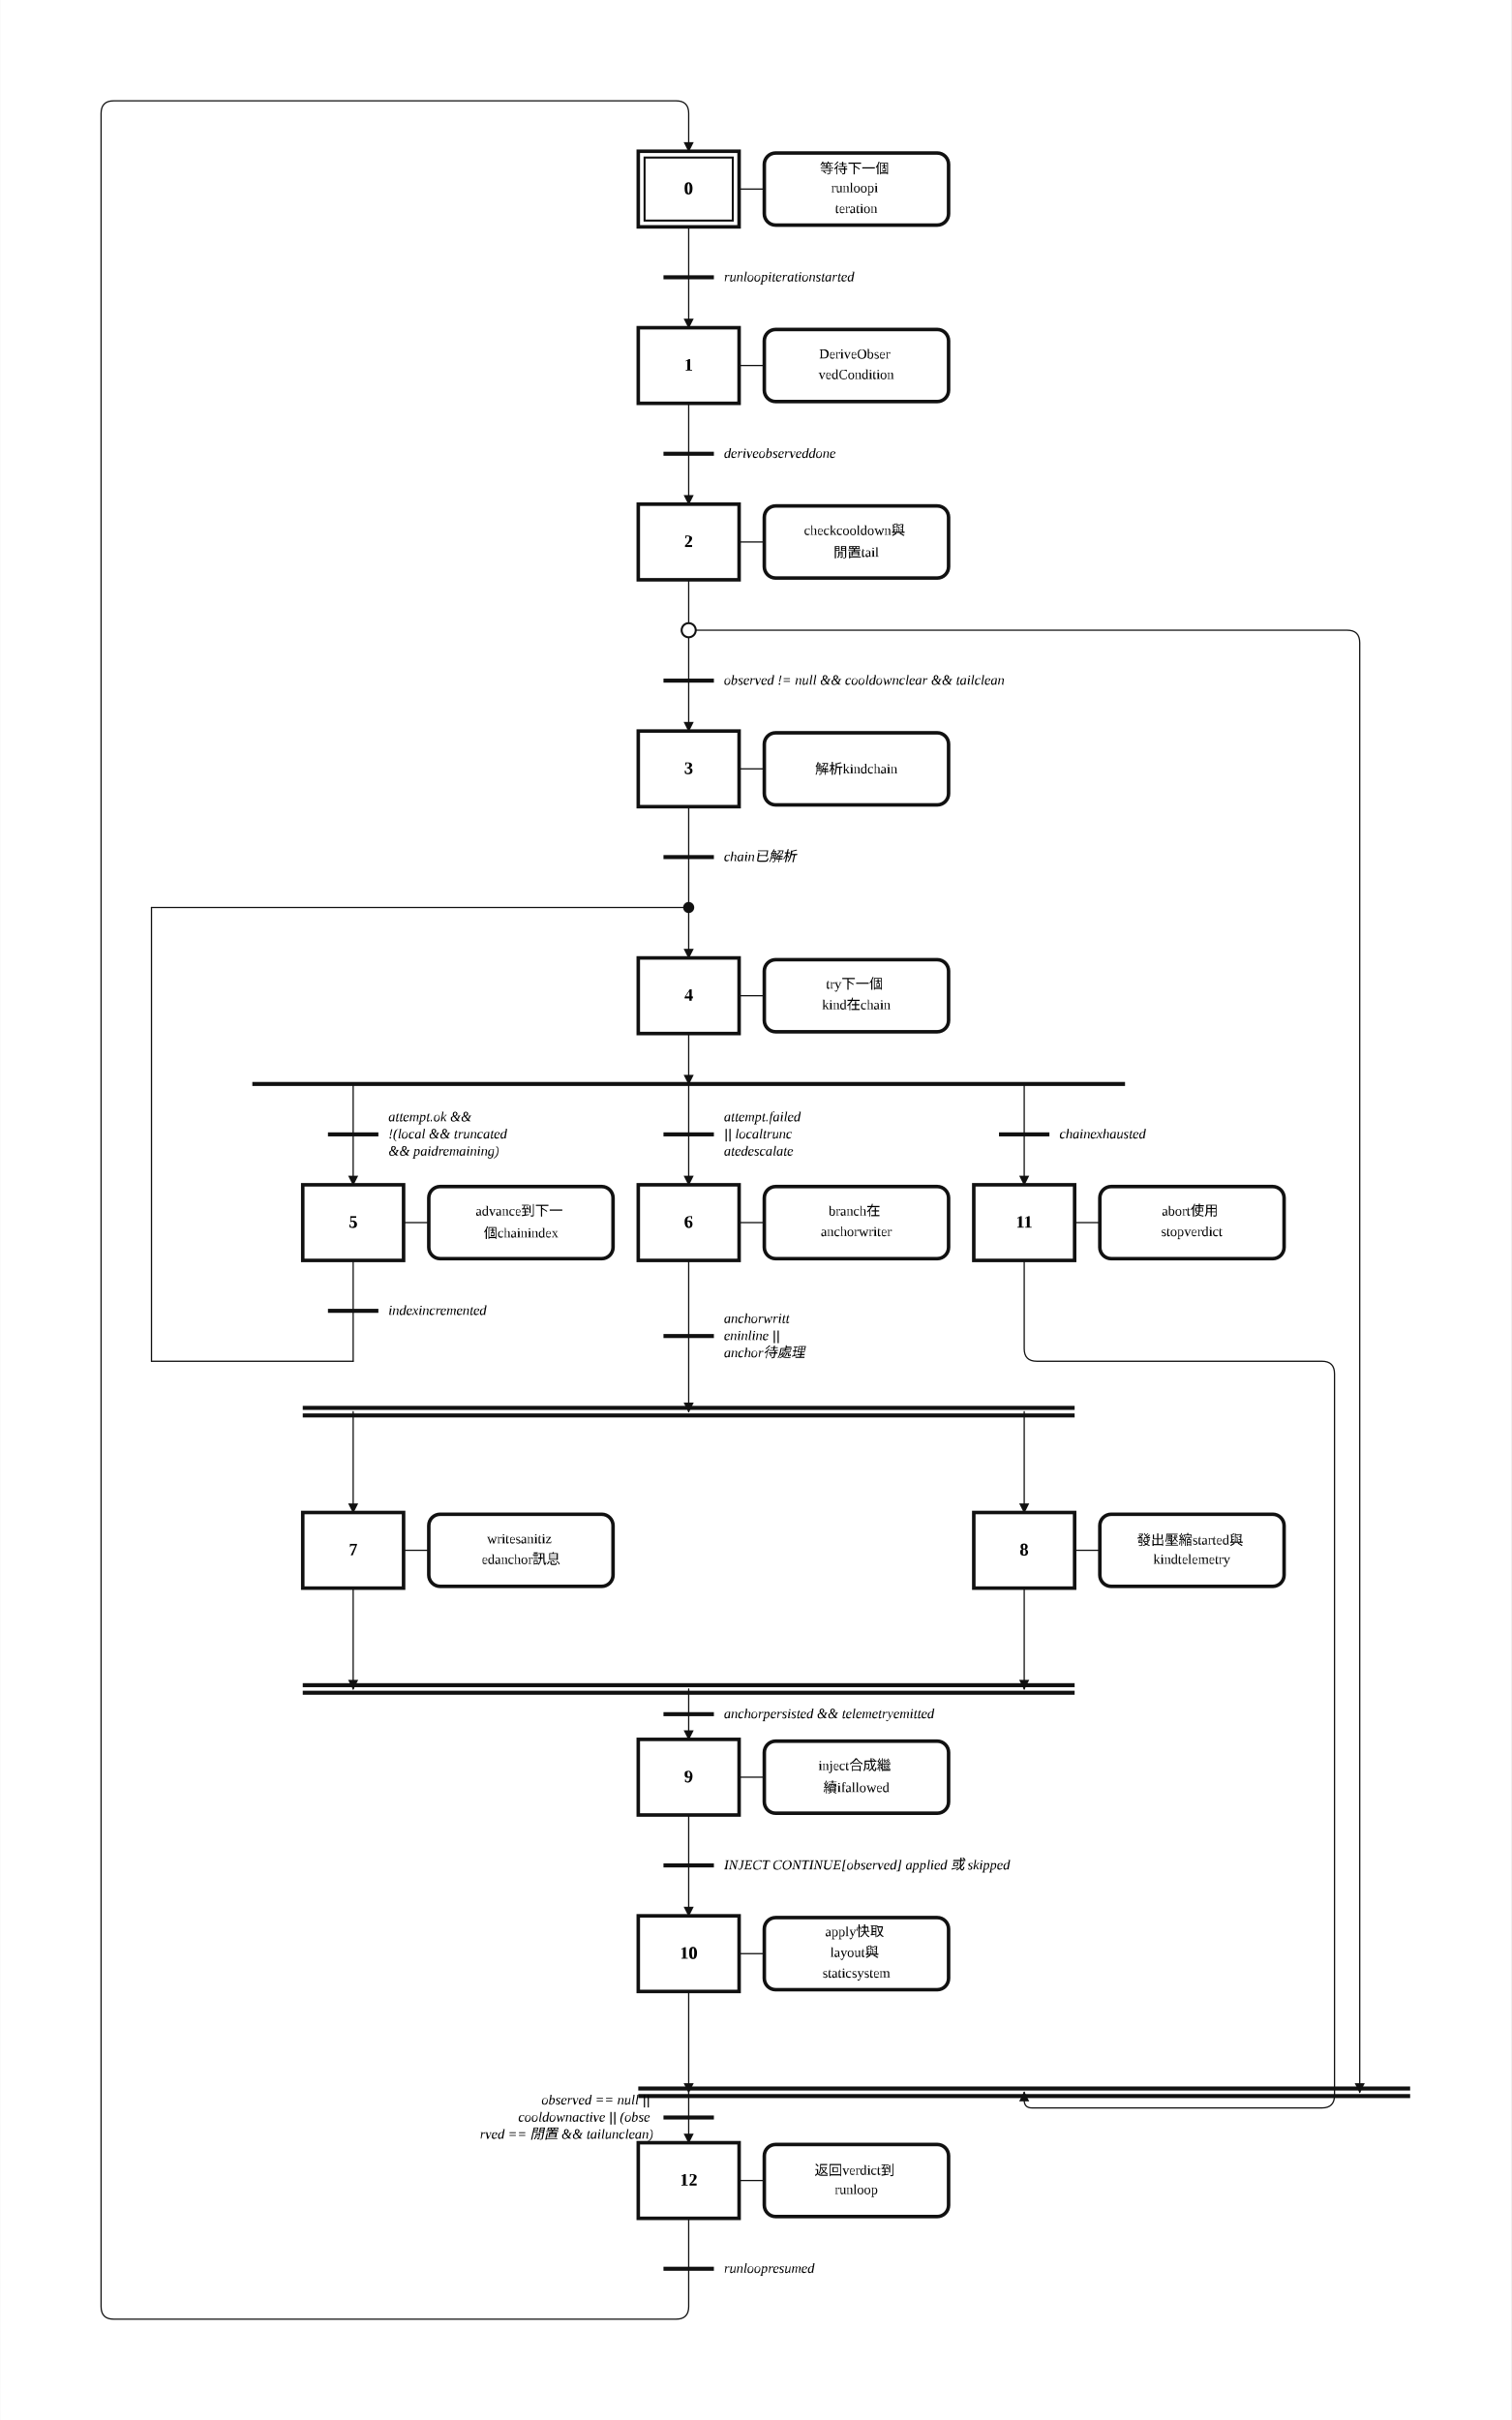
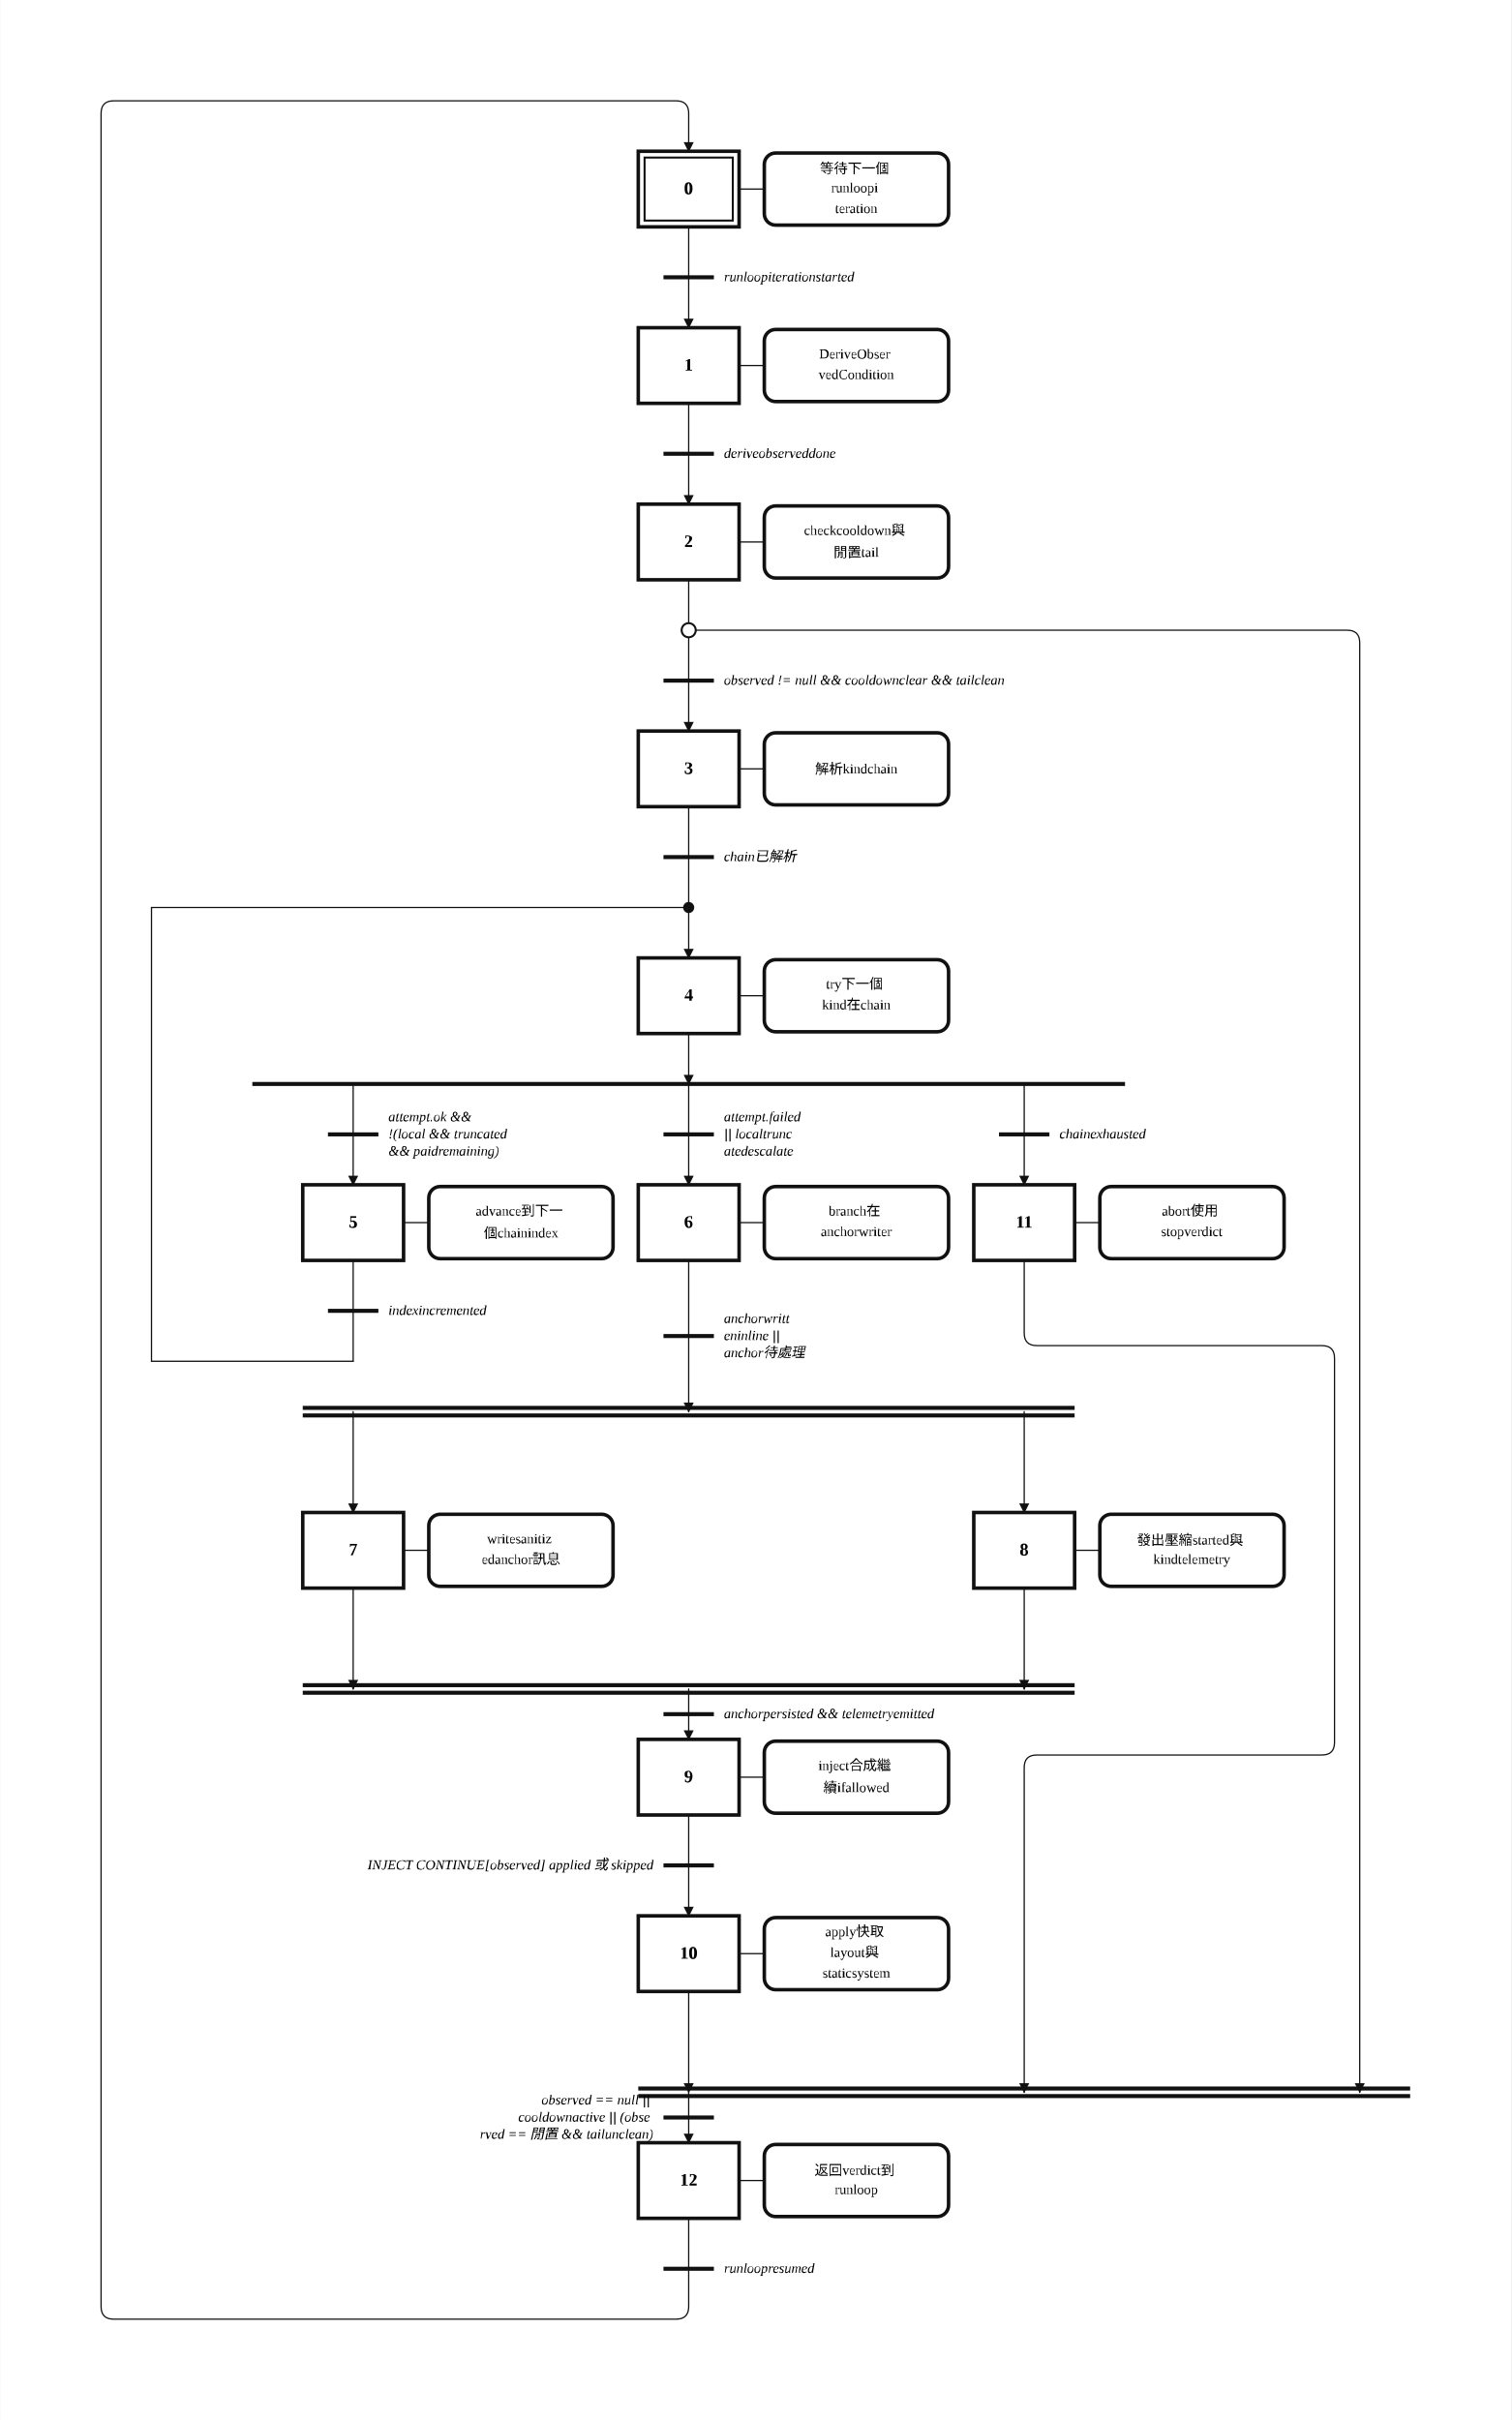
<svg xmlns="http://www.w3.org/2000/svg" width="1199" height="1920" viewBox="-4.00 -2.00 59.93 96.00" role="img">
  <style>
.step{fill:#fff;stroke:#111;stroke-width:.14}.step-inner{fill:none;stroke:#111;stroke-width:.08}
.action{fill:#fff;stroke:#111;stroke-width:.14}.gate{stroke:#111;stroke-width:.16}
.edge{fill:none;stroke:#111;stroke-width:.05;stroke-linecap:round;stroke-linejoin:round}.edge-arrow{marker-end:url(#arrow)}
.flyover-mask{stroke:#fff;stroke-width:.12;stroke-linecap:round}
.flyover{fill:none;stroke:#111;stroke-width:.05;stroke-linecap:round}
.junction{fill:#111;stroke:#111;stroke-width:0}.branch-junction{fill:#fff;stroke:#111;stroke-width:.08}
.assoc{stroke:#111;stroke-width:.05}.label{font:bold .7px 'Times New Roman', 'BiauKai', 'DFKai-SB', serif;text-anchor:middle;dominant-baseline:middle}
.action-label{font:.55px 'Times New Roman', 'BiauKai', 'DFKai-SB', serif;text-anchor:middle;dominant-baseline:middle}.gate-label{font:italic .55px 'Times New Roman', 'BiauKai', 'DFKai-SB', serif;text-anchor:start;dominant-baseline:middle}.gate-label-left{font:italic .55px 'Times New Roman', 'BiauKai', 'DFKai-SB', serif;text-anchor:end;dominant-baseline:middle}
</style>
  <defs>
    <marker id="arrow" markerWidth="0.4" markerHeight="0.4" refX="0.36" refY="0.2" orient="auto" markerUnits="userSpaceOnUse">
      <path d="M 0 0 L 0.4 0.2 L 0 0.4 z" fill="#111" />
    </marker>
  </defs>
  <rect x="-4.00" y="-2.00" width="59.93" height="96.00" fill="white" />
  <path class="edge edge-arrow" d="M 23.31 32.00 L 23.31 36.00" />
  <path class="edge" d="M 23.31 7.00 L 23.31 9.00" />
  <path class="edge edge-arrow" d="M 23.31 9.00 L 23.31 11.00" />
  <path class="edge" d="M 23.31 14.00 L 23.31 16.00" />
  <path class="edge edge-arrow" d="M 23.31 16.00 L 23.31 18.00" />
  <path class="edge" d="M 23.31 21.00 L 23.31 23.00" />
  <path class="edge" d="M 23.31 23.00 L 23.31 25.00" />
  <path class="edge edge-arrow" d="M 23.31 25.00 L 23.31 27.00" />
  <path class="edge edge-arrow" d="M 23.31 23.00 L 49.43 23.00 Q 49.93 23.00 49.93 23.50 L 49.93 81.00" />
  <path class="edge edge-arrow" d="M 23.31 81.00 L 23.31 83.00" />
  <path class="edge" d="M 23.31 30.00 L 23.31 32.00" />
  <path class="edge edge-arrow" d="M 23.31 39.00 L 23.31 41.00" />
  <path class="edge edge-arrow" d="M 10.00 41.00 L 10.00 45.00" />
  <path class="edge edge-arrow" d="M 23.31 41.00 L 23.31 45.00" />
  <path class="edge edge-arrow" d="M 36.62 41.00 L 36.62 45.00" />
  <path class="edge" d="M 10.00 48.00 L 10.00 50.00" />
  <path class="edge" d="M 10.00 50.00 L 10.00 52.00" />
  <path class="edge" d="M 10.00 52.00 L 2.00 52.00" />
  <path class="edge" d="M 2.00 52.00 L 2.00 34.00" />
  <path class="edge" d="M 2.00 34.00 L 23.31 34.00" />
  <path class="edge edge-arrow" d="M 23.31 48.00 L 23.31 54.00" />
  <path class="edge edge-arrow" d="M 10.00 54.00 L 10.00 58.00" />
  <path class="edge edge-arrow" d="M 36.62 54.00 L 36.62 58.00" />
  <path class="edge edge-arrow" d="M 10.00 61.00 L 10.00 65.00" />
  <path class="edge edge-arrow" d="M 23.31 65.00 L 23.31 67.00" />
  <path class="edge edge-arrow" d="M 36.62 61.00 L 36.62 65.00" />
  <path class="edge" d="M 23.31 70.00 L 23.31 72.00" />
  <path class="edge edge-arrow" d="M 23.31 72.00 L 23.31 74.00" />
  <path class="edge edge-arrow" d="M 23.31 77.00 L 23.31 81.00" />
-   <path class="edge edge-arrow" d="M 36.62 48.00 L 36.62 51.50 Q 36.62 52.00 37.12 52.00 L 48.43 52.00 Q 48.93 52.00 48.93 52.50 L 48.93 81.12 Q 48.93 81.62 48.43 81.62 L 36.93 81.62 Q 36.62 81.62 36.62 81.31 L 36.62 81.00" />
+   <path class="edge edge-arrow" d="M 36.62 48.00 L 36.62 50.88 Q 36.62 51.38 37.12 51.38 L 48.43 51.38 Q 48.93 51.38 48.93 51.88 L 48.93 67.12 Q 48.93 67.62 48.43 67.62 L 37.12 67.62 Q 36.62 67.62 36.62 68.12 L 36.62 81.00" />
  <path class="edge" d="M 23.31 86.00 L 23.31 88.00" />
  <path class="edge edge-arrow" d="M 23.31 88.00 L 23.31 89.50 Q 23.31 90.00 22.81 90.00 L 0.50 90.00 Q 0.00 90.00 0.00 89.50 L 0.00 2.50 Q 0.00 2.00 0.50 2.00 L 22.81 2.00 Q 23.31 2.00 23.31 2.50 L 23.31 4.00" />
  <rect class="step" x="21.31" y="4.00" width="4.00" height="3.00" />
  <rect class="step-inner" x="21.56" y="4.25" width="3.50" height="2.50" />
  <text class="label" x="23.31" y="5.50">0</text>
  <rect class="step" x="21.31" y="11.00" width="4.00" height="3.00" />
  <text class="label" x="23.31" y="12.50">1</text>
  <rect class="step" x="21.31" y="18.00" width="4.00" height="3.00" />
  <text class="label" x="23.31" y="19.50">2</text>
  <rect class="step" x="21.31" y="27.00" width="4.00" height="3.00" />
  <text class="label" x="23.31" y="28.50">3</text>
  <rect class="step" x="21.31" y="36.00" width="4.00" height="3.00" />
  <text class="label" x="23.31" y="37.50">4</text>
  <rect class="step" x="8.00" y="45.00" width="4.00" height="3.00" />
  <text class="label" x="10.00" y="46.50">5</text>
  <rect class="step" x="21.31" y="45.00" width="4.00" height="3.00" />
  <text class="label" x="23.31" y="46.50">6</text>
  <rect class="step" x="8.00" y="58.00" width="4.00" height="3.00" />
  <text class="label" x="10.00" y="59.50">7</text>
  <rect class="step" x="34.62" y="58.00" width="4.00" height="3.00" />
  <text class="label" x="36.62" y="59.50">8</text>
  <rect class="step" x="21.31" y="67.00" width="4.00" height="3.00" />
  <text class="label" x="23.31" y="68.50">9</text>
  <rect class="step" x="21.31" y="74.00" width="4.00" height="3.00" />
  <text class="label" x="23.31" y="75.50">10</text>
  <rect class="step" x="34.62" y="45.00" width="4.00" height="3.00" />
  <text class="label" x="36.62" y="46.50">11</text>
  <rect class="step" x="21.31" y="83.00" width="4.00" height="3.00" />
  <text class="label" x="23.31" y="84.50">12</text>
  <line class="assoc" x1="25.31" y1="5.50" x2="26.31" y2="5.50" />
  <rect class="action" x="26.31" y="4.07" width="7.31" height="2.86" rx="0.45" ry="0.45" />
  <text class="action-label" x="29.96" y="4.68">
    <tspan x="29.96" dy="0">等待下一個</tspan>
    <tspan x="29.96" dy="0.82">runloopi</tspan>
    <tspan x="29.96" dy="0.82">teration</tspan>
  </text>
  <line class="assoc" x1="25.31" y1="12.50" x2="26.31" y2="12.50" />
  <rect class="action" x="26.31" y="11.07" width="7.31" height="2.86" rx="0.45" ry="0.45" />
  <text class="action-label" x="29.96" y="12.09">
    <tspan x="29.96" dy="0">DeriveObser</tspan>
    <tspan x="29.96" dy="0.82">vedCondition</tspan>
  </text>
  <line class="assoc" x1="25.31" y1="19.50" x2="26.31" y2="19.50" />
  <rect class="action" x="26.31" y="18.07" width="7.31" height="2.86" rx="0.45" ry="0.45" />
  <text class="action-label" x="29.96" y="19.09">
    <tspan x="29.96" dy="0">checkcooldown與</tspan>
    <tspan x="29.96" dy="0.82">閒置tail</tspan>
  </text>
  <line class="assoc" x1="25.31" y1="28.50" x2="26.31" y2="28.50" />
  <rect class="action" x="26.31" y="27.07" width="7.31" height="2.86" rx="0.45" ry="0.45" />
  <text class="action-label" x="29.96" y="28.50">
    <tspan x="29.96" dy="0">解析kindchain</tspan>
  </text>
  <line class="assoc" x1="25.31" y1="37.50" x2="26.31" y2="37.50" />
  <rect class="action" x="26.31" y="36.07" width="7.31" height="2.86" rx="0.45" ry="0.45" />
  <text class="action-label" x="29.96" y="37.09">
    <tspan x="29.96" dy="0">try下一個</tspan>
    <tspan x="29.96" dy="0.82">kind在chain</tspan>
  </text>
  <line class="assoc" x1="12.00" y1="46.50" x2="13.00" y2="46.50" />
  <rect class="action" x="13.00" y="45.07" width="7.31" height="2.86" rx="0.45" ry="0.45" />
  <text class="action-label" x="16.66" y="46.09">
    <tspan x="16.66" dy="0">advance到下一</tspan>
    <tspan x="16.66" dy="0.82">個chainindex</tspan>
  </text>
  <line class="assoc" x1="25.31" y1="46.50" x2="26.31" y2="46.50" />
  <rect class="action" x="26.31" y="45.07" width="7.31" height="2.86" rx="0.45" ry="0.45" />
  <text class="action-label" x="29.96" y="46.09">
    <tspan x="29.96" dy="0">branch在</tspan>
    <tspan x="29.96" dy="0.82">anchorwriter</tspan>
  </text>
  <line class="assoc" x1="12.00" y1="59.50" x2="13.00" y2="59.50" />
  <rect class="action" x="13.00" y="58.07" width="7.31" height="2.86" rx="0.45" ry="0.45" />
  <text class="action-label" x="16.66" y="59.09">
    <tspan x="16.66" dy="0">writesanitiz</tspan>
    <tspan x="16.66" dy="0.82">edanchor訊息</tspan>
  </text>
  <line class="assoc" x1="38.62" y1="59.50" x2="39.62" y2="59.50" />
  <rect class="action" x="39.62" y="58.07" width="7.31" height="2.86" rx="0.45" ry="0.45" />
  <text class="action-label" x="43.27" y="59.09">
    <tspan x="43.27" dy="0">發出壓縮started與</tspan>
    <tspan x="43.27" dy="0.82">kindtelemetry</tspan>
  </text>
  <line class="assoc" x1="25.31" y1="68.50" x2="26.31" y2="68.50" />
  <rect class="action" x="26.31" y="67.07" width="7.31" height="2.86" rx="0.45" ry="0.45" />
  <text class="action-label" x="29.96" y="68.09">
    <tspan x="29.96" dy="0">inject合成繼</tspan>
    <tspan x="29.96" dy="0.82">續ifallowed</tspan>
  </text>
  <line class="assoc" x1="25.31" y1="75.50" x2="26.31" y2="75.50" />
  <rect class="action" x="26.31" y="74.07" width="7.31" height="2.86" rx="0.45" ry="0.45" />
  <text class="action-label" x="29.96" y="74.68">
    <tspan x="29.96" dy="0">apply快取</tspan>
    <tspan x="29.96" dy="0.82">layout與</tspan>
    <tspan x="29.96" dy="0.82">staticsystem</tspan>
  </text>
  <line class="assoc" x1="38.62" y1="46.50" x2="39.62" y2="46.50" />
  <rect class="action" x="39.62" y="45.07" width="7.31" height="2.86" rx="0.45" ry="0.45" />
  <text class="action-label" x="43.27" y="46.09">
    <tspan x="43.27" dy="0">abort使用</tspan>
    <tspan x="43.27" dy="0.82">stopverdict</tspan>
  </text>
  <line class="assoc" x1="25.31" y1="84.50" x2="26.31" y2="84.50" />
  <rect class="action" x="26.31" y="83.07" width="7.31" height="2.86" rx="0.45" ry="0.45" />
  <text class="action-label" x="29.96" y="84.09">
    <tspan x="29.96" dy="0">返回verdict到</tspan>
    <tspan x="29.96" dy="0.82">runloop</tspan>
  </text>
  <line class="gate" x1="22.31" y1="9.00" x2="24.31" y2="9.00" />
  <text class="gate-label" x="24.71" y="9.00">
    <tspan x="24.71" dy="0">runloopiterationstarted</tspan>
  </text>
  <line class="gate" x1="22.31" y1="16.00" x2="24.31" y2="16.00" />
  <text class="gate-label" x="24.71" y="16.00">
    <tspan x="24.71" dy="0">deriveobserveddone</tspan>
  </text>
  <line class="gate" x1="22.31" y1="25.00" x2="24.31" y2="25.00" />
  <text class="gate-label" x="24.71" y="25.00">
    <tspan x="24.71" dy="0">observed != null &amp;&amp; cooldownclear &amp;&amp; tailclean</tspan>
  </text>
  <line class="gate" x1="21.31" y1="80.85" x2="51.93" y2="80.85" />
  <line class="gate" x1="21.31" y1="81.15" x2="51.93" y2="81.15" />
  <line class="gate" x1="22.31" y1="32.00" x2="24.31" y2="32.00" />
  <text class="gate-label" x="24.71" y="32.00">
    <tspan x="24.71" dy="0">chain已解析</tspan>
  </text>
  <line class="gate" x1="6.00" y1="41.00" x2="40.62" y2="41.00" />
  <line class="gate" x1="9.00" y1="50.00" x2="11.00" y2="50.00" />
  <text class="gate-label" x="11.40" y="50.00">
    <tspan x="11.40" dy="0">indexincremented</tspan>
  </text>
  <line class="gate" x1="8.00" y1="53.85" x2="38.62" y2="53.85" />
  <line class="gate" x1="8.00" y1="54.15" x2="38.62" y2="54.15" />
  <line class="gate" x1="8.00" y1="64.85" x2="38.62" y2="64.85" />
  <line class="gate" x1="8.00" y1="65.15" x2="38.62" y2="65.15" />
  <line class="gate" x1="22.31" y1="72.00" x2="24.31" y2="72.00" />
-   <text class="gate-label" x="24.71" y="72.00">
-     <tspan x="24.71" dy="0">INJECT CONTINUE[observed] applied 或 skipped</tspan>
+   <text class="gate-label-left" x="21.91" y="72.00">
+     <tspan x="21.91" dy="0">INJECT CONTINUE[observed] applied 或 skipped</tspan>
  </text>
  <line class="gate" x1="22.31" y1="88.00" x2="24.31" y2="88.00" />
  <text class="gate-label" x="24.71" y="88.00">
    <tspan x="24.71" dy="0">runloopresumed</tspan>
  </text>
  <line class="gate" x1="22.31" y1="82.00" x2="24.31" y2="82.00" />
  <text class="gate-label-left" x="21.91" y="81.32">
    <tspan x="21.91" dy="0">observed == null ||</tspan>
    <tspan x="21.91" dy="0.68">cooldownactive || (obse</tspan>
    <tspan x="21.91" dy="0.68">rved == 閒置 &amp;&amp; tailunclean)</tspan>
  </text>
  <line class="gate" x1="9.00" y1="43.00" x2="11.00" y2="43.00" />
  <text class="gate-label" x="11.40" y="42.32">
    <tspan x="11.40" dy="0">attempt.ok &amp;&amp;</tspan>
    <tspan x="11.40" dy="0.68">!(local &amp;&amp; truncated</tspan>
    <tspan x="11.40" dy="0.68">&amp;&amp; paidremaining)</tspan>
  </text>
  <line class="gate" x1="22.31" y1="43.00" x2="24.31" y2="43.00" />
  <text class="gate-label" x="24.71" y="42.32">
    <tspan x="24.71" dy="0">attempt.failed</tspan>
    <tspan x="24.71" dy="0.68">|| localtrunc</tspan>
    <tspan x="24.71" dy="0.68">atedescalate</tspan>
  </text>
  <line class="gate" x1="35.62" y1="43.00" x2="37.62" y2="43.00" />
  <text class="gate-label" x="38.02" y="43.00">
    <tspan x="38.02" dy="0">chainexhausted</tspan>
  </text>
  <line class="gate" x1="22.31" y1="51.00" x2="24.31" y2="51.00" />
  <text class="gate-label" x="24.71" y="50.32">
    <tspan x="24.71" dy="0">anchorwritt</tspan>
    <tspan x="24.71" dy="0.68">eninline ||</tspan>
    <tspan x="24.71" dy="0.68">anchor待處理</tspan>
  </text>
  <line class="gate" x1="22.31" y1="66.00" x2="24.31" y2="66.00" />
  <text class="gate-label" x="24.71" y="66.00">
    <tspan x="24.71" dy="0">anchorpersisted &amp;&amp; telemetryemitted</tspan>
  </text>
  <circle class="junction" cx="23.31" cy="34.00" r="0.22" />
  <circle class="branch-junction" cx="23.31" cy="23.00" r="0.28" />
</svg>
